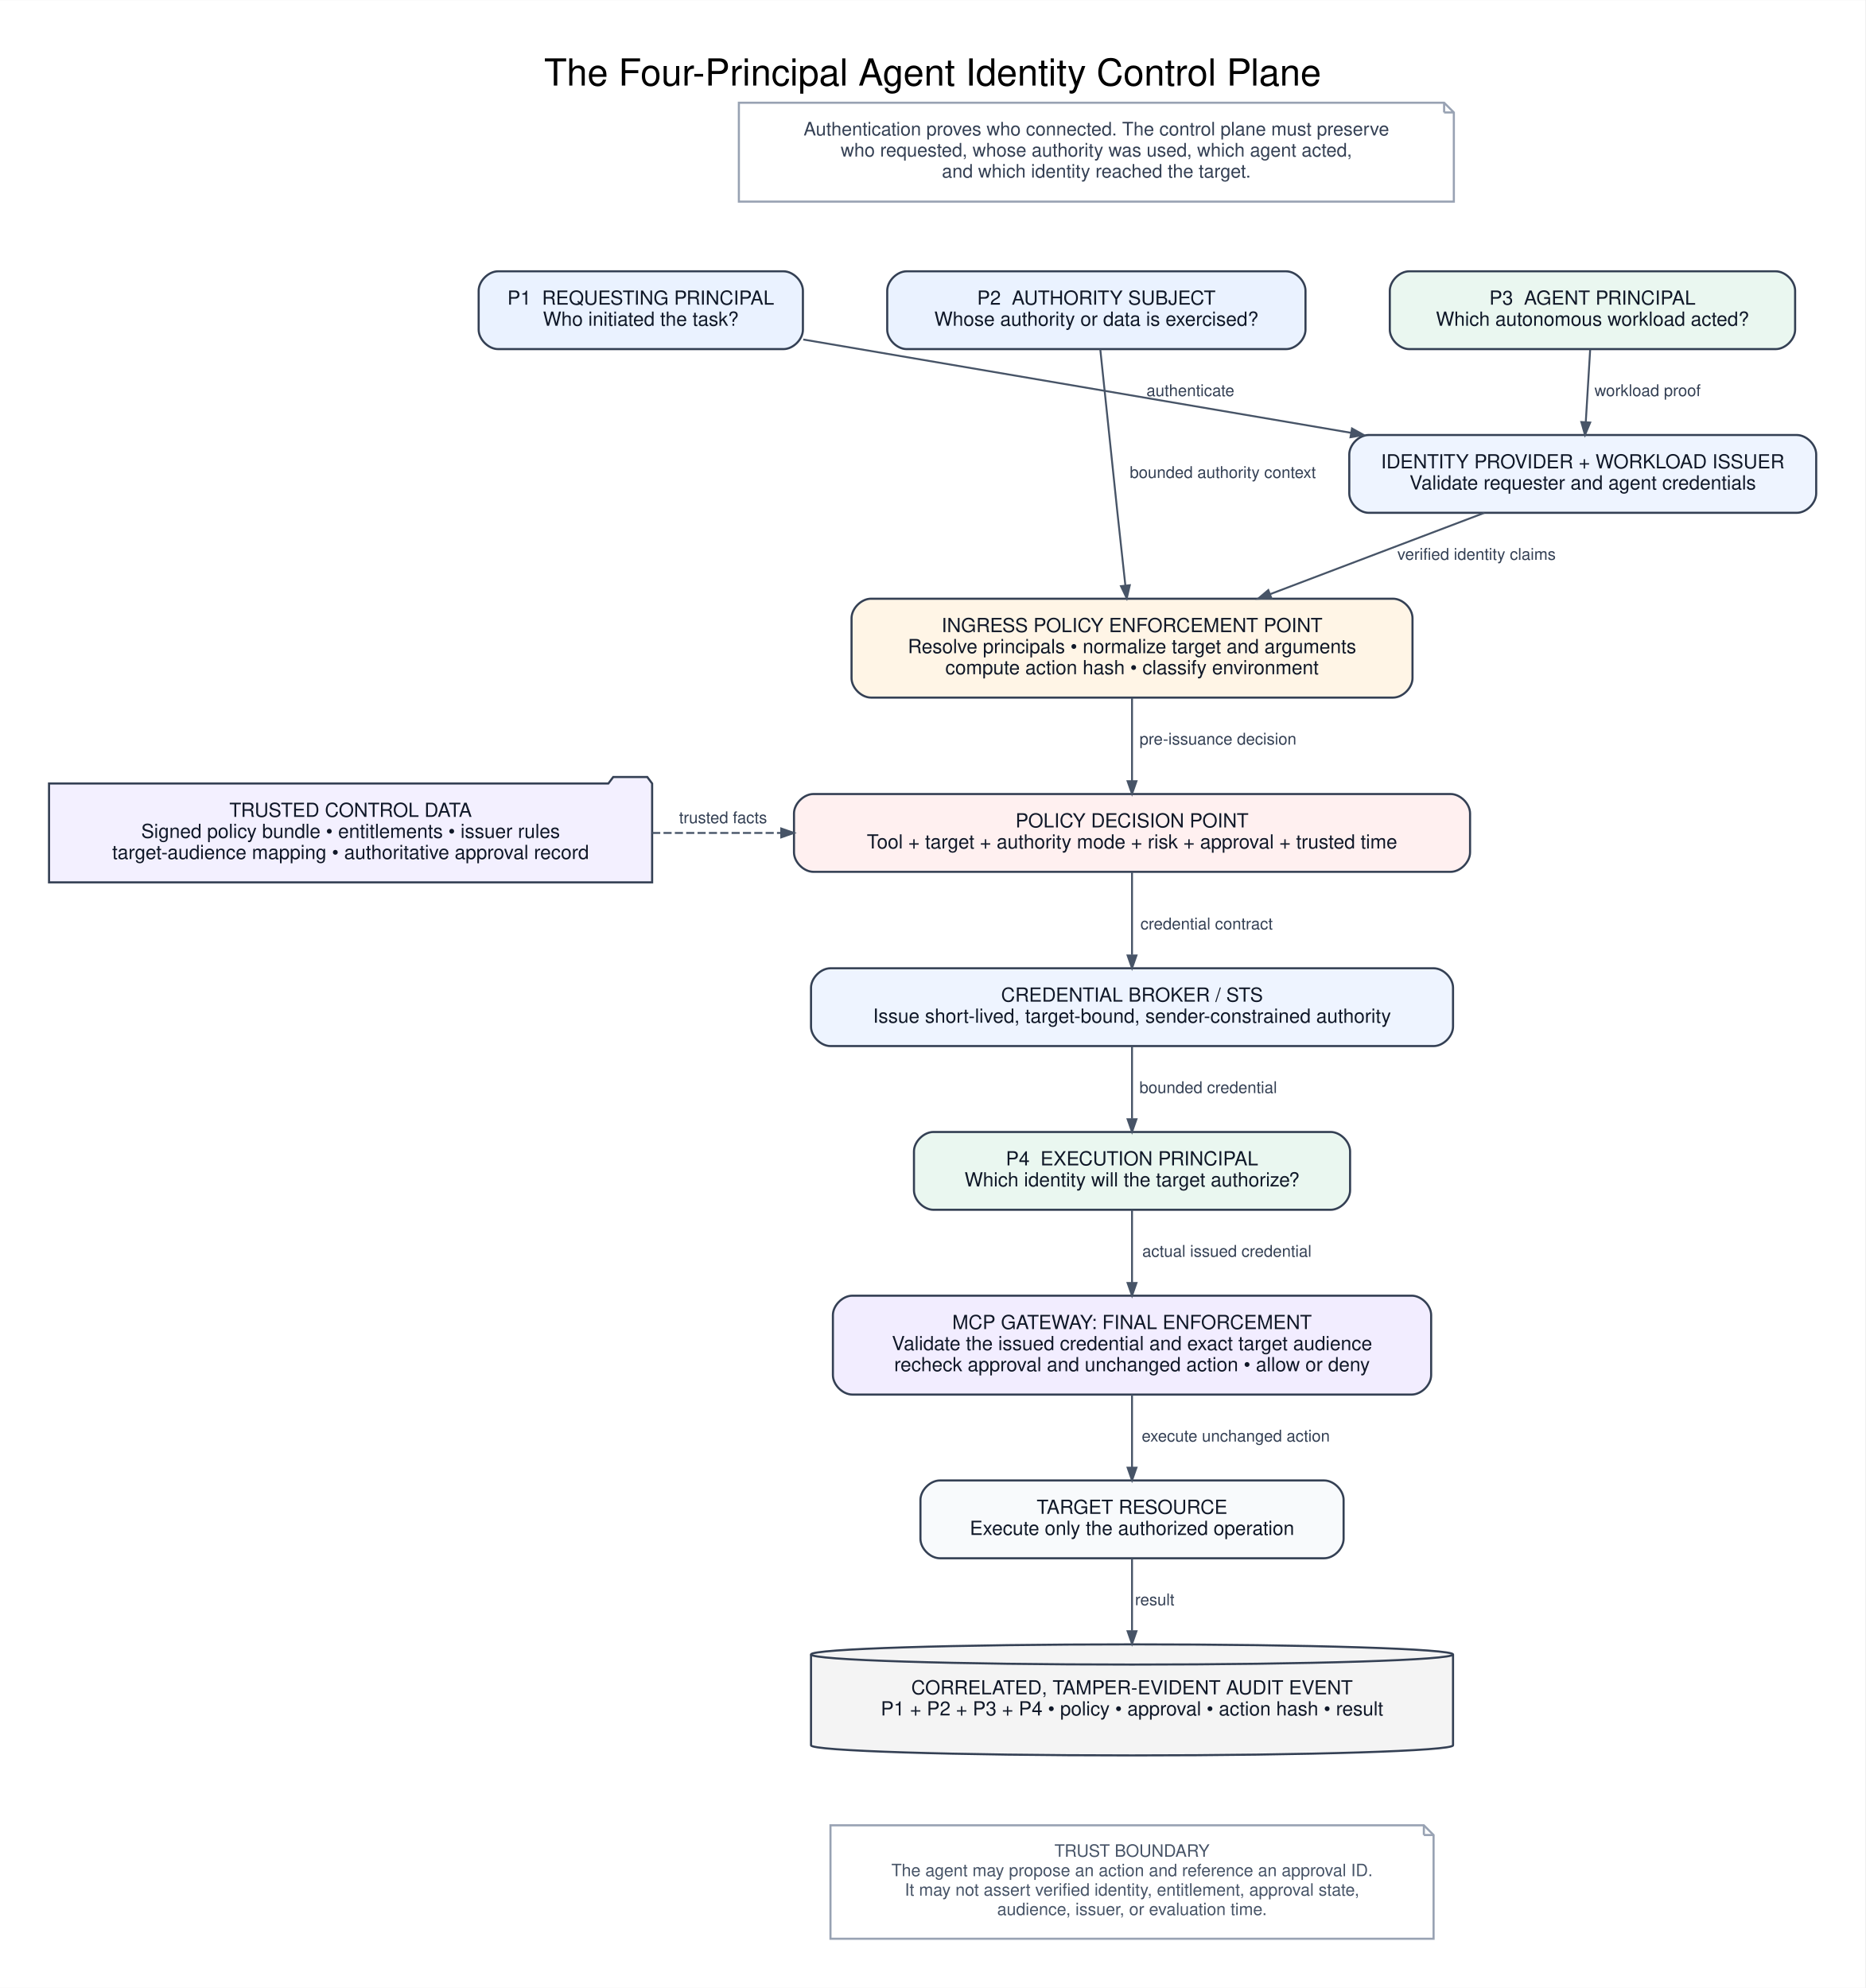
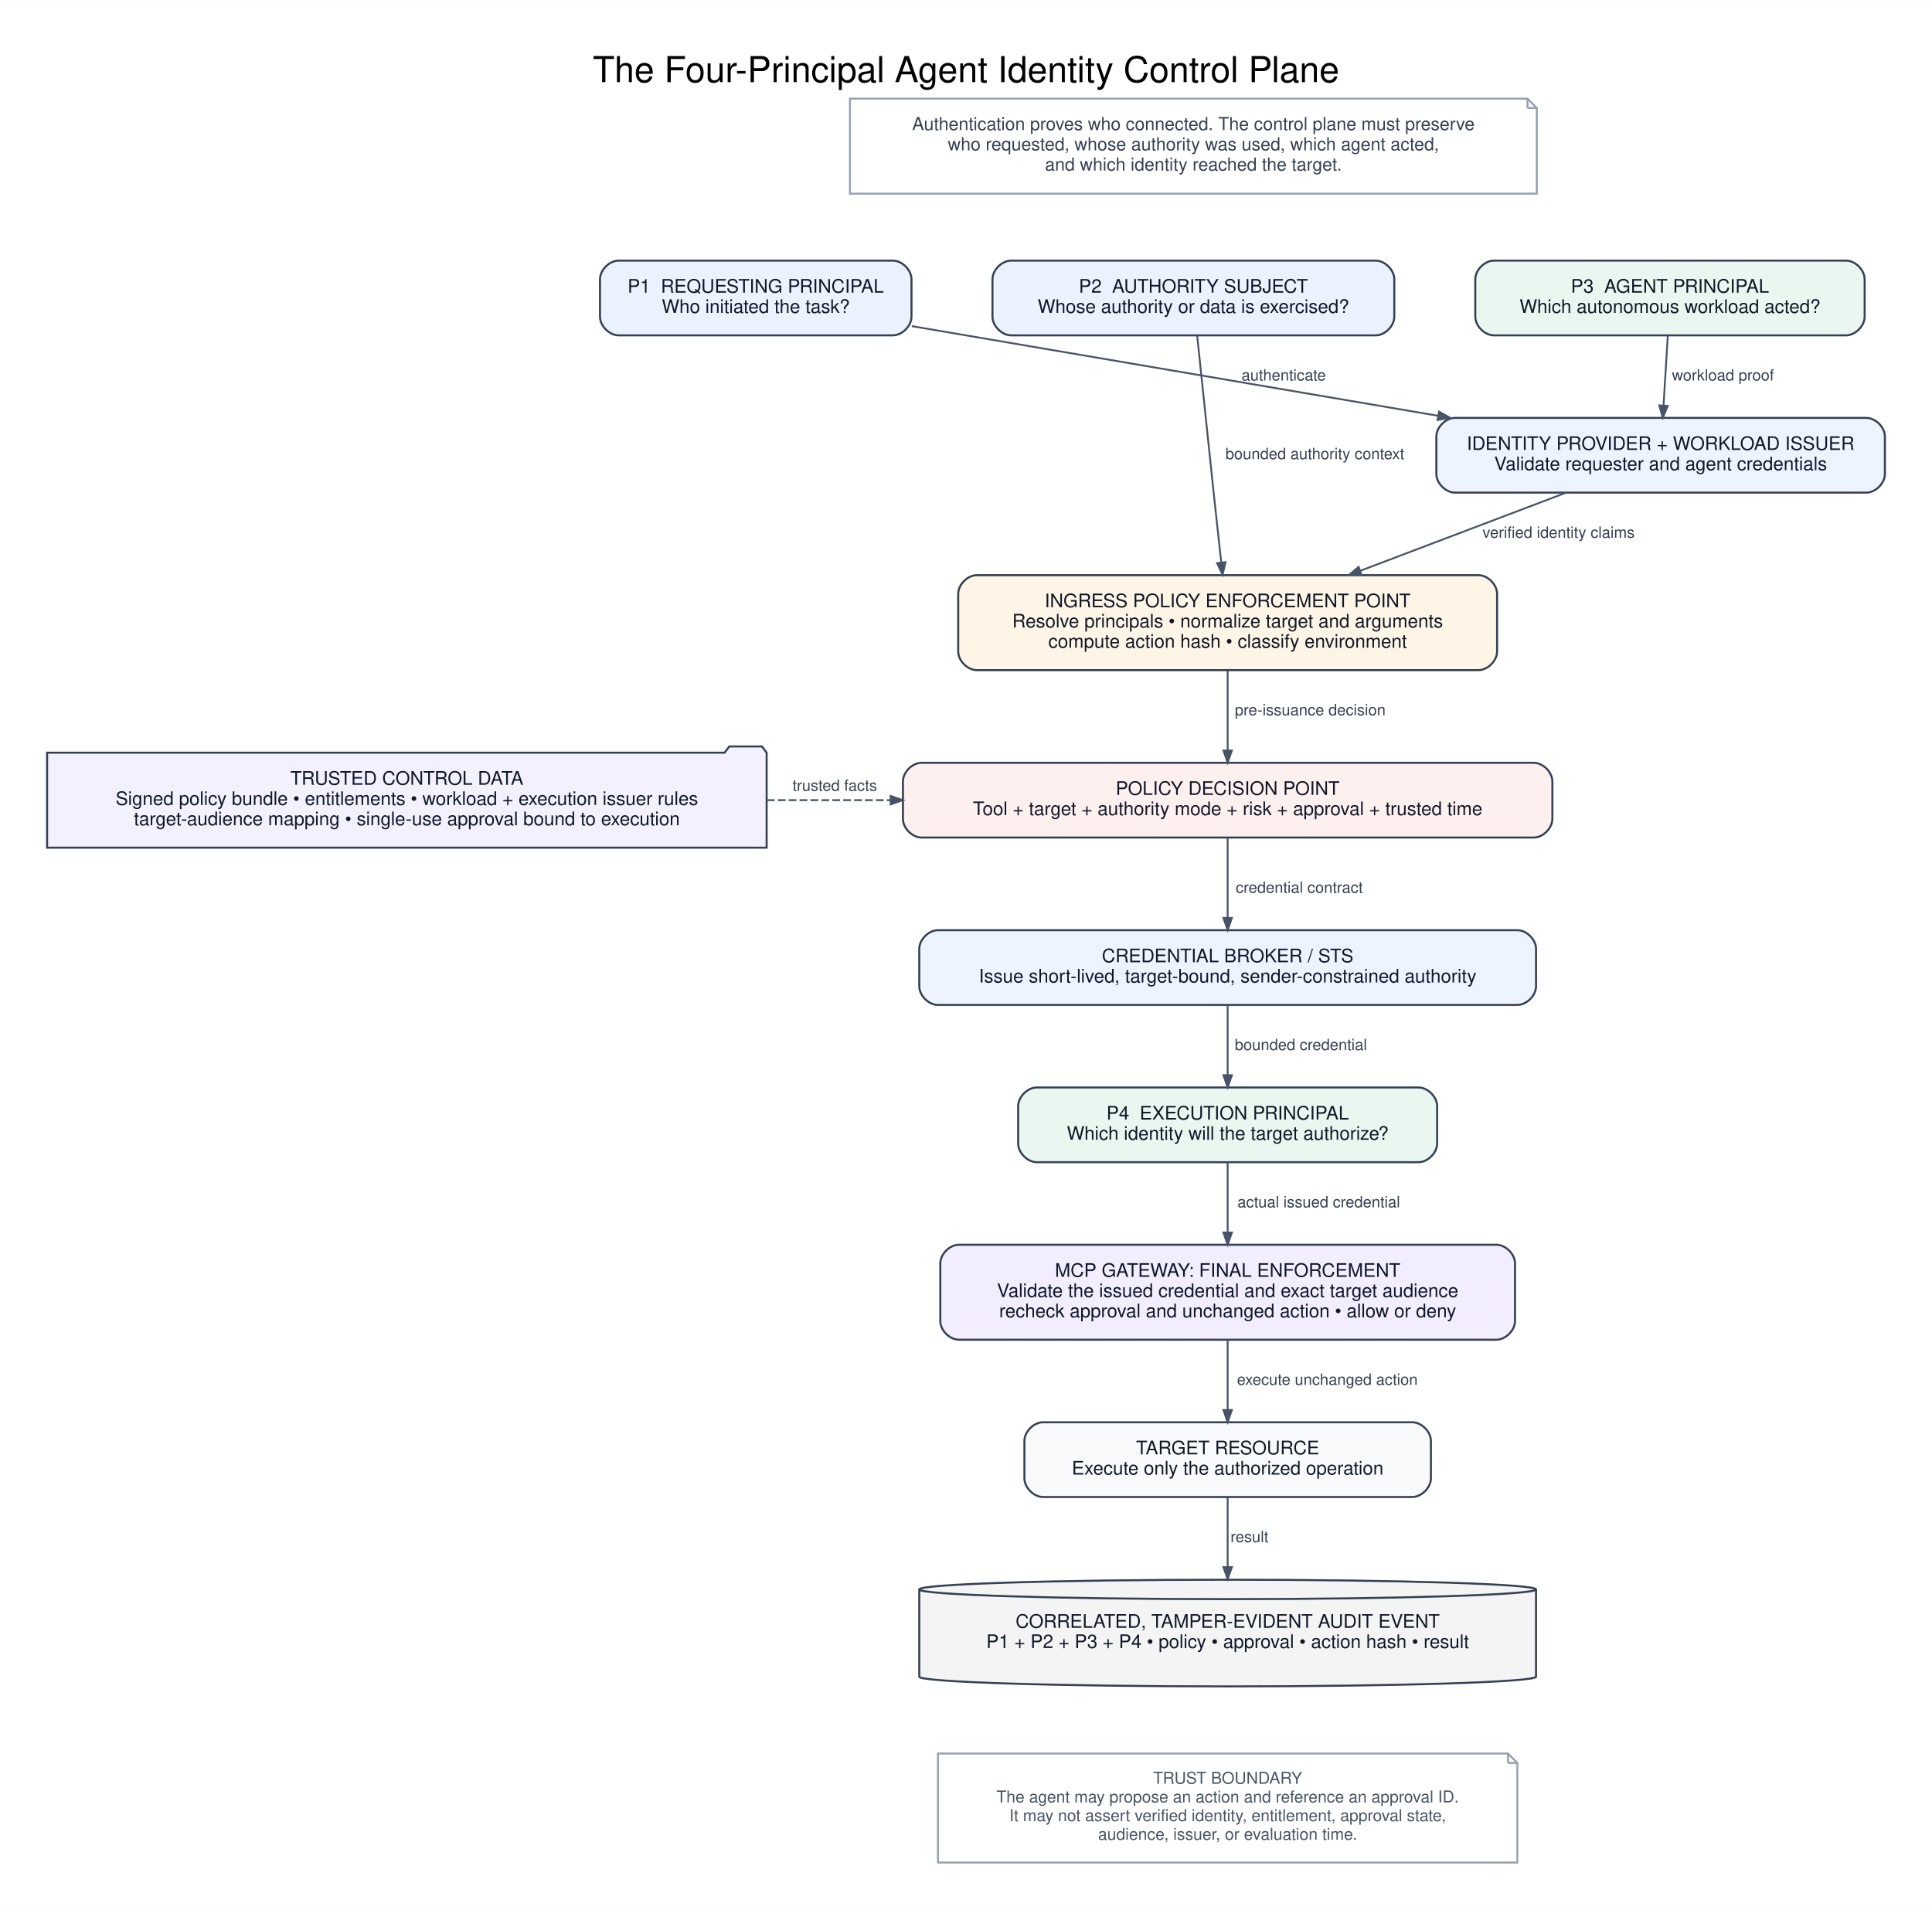
- <svg xmlns="http://www.w3.org/2000/svg" width="1150pt" height="1226pt" viewBox="0.00 0.00 1150.48 1226.23">
+ <svg xmlns="http://www.w3.org/2000/svg" width="1240pt" height="1226pt" viewBox="0.00 0.00 1240.48 1226.23">
  <g id="graph0" class="graph" transform="scale(1 1) rotate(0) translate(30.24 1195.99)">
-     <polygon fill="white" stroke="transparent" points="-30.24,30.24 -30.24,-1195.99 1120.24,-1195.99 1120.24,30.24 -30.24,30.24" />
-     <text text-anchor="middle" x="545" y="-1143.35" font-family="Helvetica,sans-Serif" font-size="23.00">The Four-Principal Agent Identity Control Plane</text>
+     <polygon fill="white" stroke="transparent" points="-30.24,30.24 -30.24,-1195.99 1210.24,-1195.99 1210.24,30.24 -30.24,30.24" />
+     <text text-anchor="middle" x="590" y="-1143.35" font-family="Helvetica,sans-Serif" font-size="23.00">The Four-Principal Agent Identity Control Plane</text>
    <g id="node1" class="node">
-       <polygon fill="#ffffff" stroke="#98a2b3" stroke-width="1.3" points="860.5,-1132.75 425.5,-1132.75 425.5,-1071.75 866.5,-1071.75 866.5,-1126.75 860.5,-1132.75" />
-       <polyline fill="none" stroke="#98a2b3" stroke-width="1.3" points="860.5,-1132.75 860.5,-1126.75 " />
-       <polyline fill="none" stroke="#98a2b3" stroke-width="1.3" points="866.5,-1126.75 860.5,-1126.75 " />
-       <text text-anchor="middle" x="646" y="-1112.55" font-family="Helvetica,sans-Serif" font-size="11.50" fill="#344054">Authentication proves who connected. The control plane must preserve</text>
-       <text text-anchor="middle" x="646" y="-1099.55" font-family="Helvetica,sans-Serif" font-size="11.50" fill="#344054">who requested, whose authority was used, which agent acted,</text>
-       <text text-anchor="middle" x="646" y="-1086.55" font-family="Helvetica,sans-Serif" font-size="11.50" fill="#344054">and which identity reached the target.</text>
+       <polygon fill="#ffffff" stroke="#98a2b3" stroke-width="1.3" points="950.5,-1132.75 515.5,-1132.75 515.5,-1071.75 956.5,-1071.75 956.5,-1126.75 950.5,-1132.75" />
+       <polyline fill="none" stroke="#98a2b3" stroke-width="1.3" points="950.5,-1132.75 950.5,-1126.75 " />
+       <polyline fill="none" stroke="#98a2b3" stroke-width="1.3" points="956.5,-1126.75 950.5,-1126.75 " />
+       <text text-anchor="middle" x="736" y="-1112.55" font-family="Helvetica,sans-Serif" font-size="11.50" fill="#344054">Authentication proves who connected. The control plane must preserve</text>
+       <text text-anchor="middle" x="736" y="-1099.55" font-family="Helvetica,sans-Serif" font-size="11.50" fill="#344054">who requested, whose authority was used, which agent acted,</text>
+       <text text-anchor="middle" x="736" y="-1086.55" font-family="Helvetica,sans-Serif" font-size="11.50" fill="#344054">and which identity reached the target.</text>
    </g>
    <g id="node3" class="node">
-       <path fill="#eaf2ff" stroke="#344054" stroke-width="1.3" d="M763,-1028.75C763,-1028.75 529,-1028.75 529,-1028.75 523,-1028.75 517,-1022.75 517,-1016.75 517,-1016.75 517,-992.75 517,-992.75 517,-986.75 523,-980.75 529,-980.75 529,-980.75 763,-980.75 763,-980.75 769,-980.75 775,-986.75 775,-992.75 775,-992.75 775,-1016.75 775,-1016.75 775,-1022.75 769,-1028.75 763,-1028.75" />
-       <text text-anchor="middle" x="646" y="-1008.15" font-family="Helvetica,sans-Serif" font-size="12.00" fill="#101828">P2  AUTHORITY SUBJECT</text>
-       <text text-anchor="middle" x="646" y="-995.15" font-family="Helvetica,sans-Serif" font-size="12.00" fill="#101828">Whose authority or data is exercised?</text>
+       <path fill="#eaf2ff" stroke="#344054" stroke-width="1.3" d="M853,-1028.75C853,-1028.75 619,-1028.75 619,-1028.75 613,-1028.75 607,-1022.75 607,-1016.75 607,-1016.75 607,-992.75 607,-992.75 607,-986.75 613,-980.75 619,-980.75 619,-980.75 853,-980.75 853,-980.75 859,-980.75 865,-986.75 865,-992.75 865,-992.75 865,-1016.75 865,-1016.75 865,-1022.75 859,-1028.75 853,-1028.75" />
+       <text text-anchor="middle" x="736" y="-1008.15" font-family="Helvetica,sans-Serif" font-size="12.00" fill="#101828">P2  AUTHORITY SUBJECT</text>
+       <text text-anchor="middle" x="736" y="-995.15" font-family="Helvetica,sans-Serif" font-size="12.00" fill="#101828">Whose authority or data is exercised?</text>
    </g>
    <g id="node2" class="node">
-       <path fill="#eaf2ff" stroke="#344054" stroke-width="1.3" d="M453,-1028.75C453,-1028.75 277,-1028.75 277,-1028.75 271,-1028.75 265,-1022.75 265,-1016.75 265,-1016.75 265,-992.75 265,-992.75 265,-986.75 271,-980.75 277,-980.75 277,-980.75 453,-980.75 453,-980.75 459,-980.75 465,-986.75 465,-992.75 465,-992.75 465,-1016.75 465,-1016.75 465,-1022.75 459,-1028.75 453,-1028.75" />
-       <text text-anchor="middle" x="365" y="-1008.15" font-family="Helvetica,sans-Serif" font-size="12.00" fill="#101828">P1  REQUESTING PRINCIPAL</text>
-       <text text-anchor="middle" x="365" y="-995.15" font-family="Helvetica,sans-Serif" font-size="12.00" fill="#101828">Who initiated the task?</text>
+       <path fill="#eaf2ff" stroke="#344054" stroke-width="1.3" d="M543,-1028.75C543,-1028.75 367,-1028.75 367,-1028.75 361,-1028.75 355,-1022.75 355,-1016.75 355,-1016.75 355,-992.75 355,-992.75 355,-986.75 361,-980.75 367,-980.75 367,-980.75 543,-980.75 543,-980.75 549,-980.75 555,-986.75 555,-992.75 555,-992.75 555,-1016.75 555,-1016.75 555,-1022.75 549,-1028.75 543,-1028.75" />
+       <text text-anchor="middle" x="455" y="-1008.15" font-family="Helvetica,sans-Serif" font-size="12.00" fill="#101828">P1  REQUESTING PRINCIPAL</text>
+       <text text-anchor="middle" x="455" y="-995.15" font-family="Helvetica,sans-Serif" font-size="12.00" fill="#101828">Who initiated the task?</text>
    </g>
    <g id="node5" class="node">
-       <path fill="#eef4ff" stroke="#344054" stroke-width="1.3" d="M1078,-927.75C1078,-927.75 814,-927.75 814,-927.75 808,-927.75 802,-921.75 802,-915.75 802,-915.75 802,-891.75 802,-891.75 802,-885.75 808,-879.75 814,-879.75 814,-879.75 1078,-879.75 1078,-879.75 1084,-879.75 1090,-885.75 1090,-891.75 1090,-891.75 1090,-915.75 1090,-915.75 1090,-921.75 1084,-927.75 1078,-927.75" />
-       <text text-anchor="middle" x="946" y="-907.15" font-family="Helvetica,sans-Serif" font-size="12.00" fill="#101828">IDENTITY PROVIDER + WORKLOAD ISSUER</text>
-       <text text-anchor="middle" x="946" y="-894.15" font-family="Helvetica,sans-Serif" font-size="12.00" fill="#101828">Validate requester and agent credentials</text>
+       <path fill="#eef4ff" stroke="#344054" stroke-width="1.3" d="M1168,-927.75C1168,-927.75 904,-927.75 904,-927.75 898,-927.75 892,-921.75 892,-915.75 892,-915.75 892,-891.75 892,-891.75 892,-885.75 898,-879.75 904,-879.75 904,-879.75 1168,-879.75 1168,-879.75 1174,-879.75 1180,-885.75 1180,-891.75 1180,-891.75 1180,-915.75 1180,-915.75 1180,-921.75 1174,-927.75 1168,-927.75" />
+       <text text-anchor="middle" x="1036" y="-907.15" font-family="Helvetica,sans-Serif" font-size="12.00" fill="#101828">IDENTITY PROVIDER + WORKLOAD ISSUER</text>
+       <text text-anchor="middle" x="1036" y="-894.15" font-family="Helvetica,sans-Serif" font-size="12.00" fill="#101828">Validate requester and agent credentials</text>
    </g>
    <g id="edge4" class="edge">
-       <path fill="none" stroke="#475467" stroke-width="1.18" d="M465.21,-986.67C558.39,-970.8 698.23,-946.97 803.1,-929.1" />
-       <polygon fill="#475467" stroke="#475467" stroke-width="1.18" points="803.68,-931.77 810.91,-927.77 802.76,-926.39 803.68,-931.77" />
-       <text text-anchor="middle" x="704" y="-951.75" font-family="Helvetica,sans-Serif" font-size="10.00" fill="#344054">authenticate</text>
+       <path fill="none" stroke="#475467" stroke-width="1.18" d="M555.21,-986.67C648.39,-970.8 788.23,-946.97 893.1,-929.1" />
+       <polygon fill="#475467" stroke="#475467" stroke-width="1.18" points="893.68,-931.77 900.91,-927.77 892.76,-926.39 893.68,-931.77" />
+       <text text-anchor="middle" x="794" y="-951.75" font-family="Helvetica,sans-Serif" font-size="10.00" fill="#344054">authenticate</text>
    </g>
    <g id="node4" class="node">
-       <path fill="#eaf7f0" stroke="#344054" stroke-width="1.3" d="M1065,-1028.75C1065,-1028.75 839,-1028.75 839,-1028.75 833,-1028.75 827,-1022.75 827,-1016.75 827,-1016.75 827,-992.75 827,-992.75 827,-986.75 833,-980.75 839,-980.75 839,-980.75 1065,-980.75 1065,-980.75 1071,-980.75 1077,-986.75 1077,-992.75 1077,-992.75 1077,-1016.75 1077,-1016.75 1077,-1022.75 1071,-1028.75 1065,-1028.75" />
-       <text text-anchor="middle" x="952" y="-1008.15" font-family="Helvetica,sans-Serif" font-size="12.00" fill="#101828">P3  AGENT PRINCIPAL</text>
-       <text text-anchor="middle" x="952" y="-995.15" font-family="Helvetica,sans-Serif" font-size="12.00" fill="#101828">Which autonomous workload acted?</text>
+       <path fill="#eaf7f0" stroke="#344054" stroke-width="1.3" d="M1155,-1028.75C1155,-1028.75 929,-1028.75 929,-1028.75 923,-1028.75 917,-1022.75 917,-1016.75 917,-1016.75 917,-992.75 917,-992.75 917,-986.75 923,-980.75 929,-980.75 929,-980.75 1155,-980.75 1155,-980.75 1161,-980.75 1167,-986.75 1167,-992.75 1167,-992.75 1167,-1016.75 1167,-1016.75 1167,-1022.75 1161,-1028.75 1155,-1028.75" />
+       <text text-anchor="middle" x="1042" y="-1008.15" font-family="Helvetica,sans-Serif" font-size="12.00" fill="#101828">P3  AGENT PRINCIPAL</text>
+       <text text-anchor="middle" x="1042" y="-995.15" font-family="Helvetica,sans-Serif" font-size="12.00" fill="#101828">Which autonomous workload acted?</text>
    </g>
    <g id="node6" class="node">
-       <path fill="#fff5e6" stroke="#344054" stroke-width="1.3" d="M829,-826.75C829,-826.75 507,-826.75 507,-826.75 501,-826.75 495,-820.75 495,-814.75 495,-814.75 495,-777.75 495,-777.75 495,-771.75 501,-765.75 507,-765.75 507,-765.75 829,-765.75 829,-765.75 835,-765.75 841,-771.75 841,-777.75 841,-777.75 841,-814.75 841,-814.75 841,-820.75 835,-826.75 829,-826.75" />
-       <text text-anchor="middle" x="668" y="-806.15" font-family="Helvetica,sans-Serif" font-size="12.00" fill="#101828">INGRESS POLICY ENFORCEMENT POINT</text>
-       <text text-anchor="middle" x="668" y="-793.15" font-family="Helvetica,sans-Serif" font-size="12.00" fill="#101828">Resolve principals • normalize target and arguments</text>
-       <text text-anchor="middle" x="668" y="-780.15" font-family="Helvetica,sans-Serif" font-size="12.00" fill="#101828">compute action hash • classify environment</text>
+       <path fill="#fff5e6" stroke="#344054" stroke-width="1.3" d="M919,-826.75C919,-826.75 597,-826.75 597,-826.75 591,-826.75 585,-820.75 585,-814.75 585,-814.75 585,-777.75 585,-777.75 585,-771.75 591,-765.75 597,-765.75 597,-765.75 919,-765.75 919,-765.75 925,-765.75 931,-771.75 931,-777.75 931,-777.75 931,-814.75 931,-814.75 931,-820.75 925,-826.75 919,-826.75" />
+       <text text-anchor="middle" x="758" y="-806.15" font-family="Helvetica,sans-Serif" font-size="12.00" fill="#101828">INGRESS POLICY ENFORCEMENT POINT</text>
+       <text text-anchor="middle" x="758" y="-793.15" font-family="Helvetica,sans-Serif" font-size="12.00" fill="#101828">Resolve principals • normalize target and arguments</text>
+       <text text-anchor="middle" x="758" y="-780.15" font-family="Helvetica,sans-Serif" font-size="12.00" fill="#101828">compute action hash • classify environment</text>
    </g>
    <g id="edge7" class="edge">
-       <path fill="none" stroke="#475467" stroke-width="1.18" d="M648.41,-980.72C652.17,-944.86 659,-879.75 659,-879.75 659,-879.75 661.52,-856.68 663.89,-834.94" />
-       <polygon fill="#475467" stroke="#475467" stroke-width="1.18" points="666.62,-835.08 664.75,-827.03 661.19,-834.49 666.62,-835.08" />
-       <text text-anchor="middle" x="724" y="-901.25" font-family="Helvetica,sans-Serif" font-size="10.00" fill="#344054">bounded authority context</text>
+       <path fill="none" stroke="#475467" stroke-width="1.18" d="M738.41,-980.72C742.17,-944.86 749,-879.75 749,-879.75 749,-879.75 751.52,-856.68 753.89,-834.94" />
+       <polygon fill="#475467" stroke="#475467" stroke-width="1.18" points="756.62,-835.08 754.75,-827.03 751.19,-834.49 756.62,-835.08" />
+       <text text-anchor="middle" x="814" y="-901.25" font-family="Helvetica,sans-Serif" font-size="10.00" fill="#344054">bounded authority context</text>
    </g>
    <g id="edge5" class="edge">
-       <path fill="none" stroke="#475467" stroke-width="1.18" d="M950.59,-980.54C949.79,-967.26 948.77,-950.42 947.89,-935.99" />
-       <polygon fill="#475467" stroke="#475467" stroke-width="1.18" points="950.59,-935.44 947.4,-927.82 945.14,-935.77 950.59,-935.44" />
-       <text text-anchor="middle" x="986" y="-951.75" font-family="Helvetica,sans-Serif" font-size="10.00" fill="#344054">workload proof</text>
+       <path fill="none" stroke="#475467" stroke-width="1.18" d="M1040.59,-980.54C1039.79,-967.26 1038.77,-950.42 1037.89,-935.99" />
+       <polygon fill="#475467" stroke="#475467" stroke-width="1.18" points="1040.59,-935.44 1037.4,-927.82 1035.14,-935.77 1040.59,-935.44" />
+       <text text-anchor="middle" x="1076" y="-951.75" font-family="Helvetica,sans-Serif" font-size="10.00" fill="#344054">workload proof</text>
    </g>
    <g id="edge6" class="edge">
-       <path fill="none" stroke="#475467" stroke-width="1.18" d="M885.34,-879.73C846.6,-865.03 795.81,-845.75 753.07,-829.53" />
-       <polygon fill="#475467" stroke="#475467" stroke-width="1.18" points="754,-826.97 745.73,-826.75 752.06,-832.07 754,-826.97" />
-       <text text-anchor="middle" x="880.5" y="-850.75" font-family="Helvetica,sans-Serif" font-size="10.00" fill="#344054">verified identity claims</text>
+       <path fill="none" stroke="#475467" stroke-width="1.18" d="M975.34,-879.73C936.6,-865.03 885.81,-845.75 843.07,-829.53" />
+       <polygon fill="#475467" stroke="#475467" stroke-width="1.18" points="844,-826.97 835.73,-826.75 842.06,-832.07 844,-826.97" />
+       <text text-anchor="middle" x="970.5" y="-850.75" font-family="Helvetica,sans-Serif" font-size="10.00" fill="#344054">verified identity claims</text>
    </g>
    <g id="node8" class="node">
-       <path fill="#fff0f0" stroke="#344054" stroke-width="1.3" d="M864.5,-706.25C864.5,-706.25 471.5,-706.25 471.5,-706.25 465.5,-706.25 459.5,-700.25 459.5,-694.25 459.5,-694.25 459.5,-670.25 459.5,-670.25 459.5,-664.25 465.5,-658.25 471.5,-658.25 471.5,-658.25 864.5,-658.25 864.5,-658.25 870.5,-658.25 876.5,-664.25 876.5,-670.25 876.5,-670.25 876.5,-694.25 876.5,-694.25 876.5,-700.25 870.5,-706.25 864.5,-706.25" />
-       <text text-anchor="middle" x="668" y="-685.65" font-family="Helvetica,sans-Serif" font-size="12.00" fill="#101828">POLICY DECISION POINT</text>
-       <text text-anchor="middle" x="668" y="-672.65" font-family="Helvetica,sans-Serif" font-size="12.00" fill="#101828">Tool + target + authority mode + risk + approval + trusted time</text>
+       <path fill="#fff0f0" stroke="#344054" stroke-width="1.3" d="M954.5,-706.25C954.5,-706.25 561.5,-706.25 561.5,-706.25 555.5,-706.25 549.5,-700.25 549.5,-694.25 549.5,-694.25 549.5,-670.25 549.5,-670.25 549.5,-664.25 555.5,-658.25 561.5,-658.25 561.5,-658.25 954.5,-658.25 954.5,-658.25 960.5,-658.25 966.5,-664.25 966.5,-670.25 966.5,-670.25 966.5,-694.25 966.5,-694.25 966.5,-700.25 960.5,-706.25 954.5,-706.25" />
+       <text text-anchor="middle" x="758" y="-685.65" font-family="Helvetica,sans-Serif" font-size="12.00" fill="#101828">POLICY DECISION POINT</text>
+       <text text-anchor="middle" x="758" y="-672.65" font-family="Helvetica,sans-Serif" font-size="12.00" fill="#101828">Tool + target + authority mode + risk + approval + trusted time</text>
    </g>
    <g id="edge8" class="edge">
-       <path fill="none" stroke="#475467" stroke-width="1.18" d="M668,-765.53C668,-749.75 668,-730.36 668,-714.37" />
-       <polygon fill="#475467" stroke="#475467" stroke-width="1.18" points="670.73,-714.16 668,-706.36 665.27,-714.16 670.73,-714.16" />
-       <text text-anchor="middle" x="721" y="-736.75" font-family="Helvetica,sans-Serif" font-size="10.00" fill="#344054">pre-issuance decision</text>
+       <path fill="none" stroke="#475467" stroke-width="1.18" d="M758,-765.53C758,-749.75 758,-730.36 758,-714.37" />
+       <polygon fill="#475467" stroke="#475467" stroke-width="1.18" points="760.73,-714.16 758,-706.36 755.27,-714.16 760.73,-714.16" />
+       <text text-anchor="middle" x="811" y="-736.75" font-family="Helvetica,sans-Serif" font-size="10.00" fill="#344054">pre-issuance decision</text>
    </g>
    <g id="node7" class="node">
-       <polygon fill="#f3f0ff" stroke="#344054" stroke-width="1.3" points="372,-712.75 369,-716.75 348,-716.75 345,-712.75 0,-712.75 0,-651.75 372,-651.75 372,-712.75" />
-       <text text-anchor="middle" x="186" y="-692.15" font-family="Helvetica,sans-Serif" font-size="12.00" fill="#101828">TRUSTED CONTROL DATA</text>
-       <text text-anchor="middle" x="186" y="-679.15" font-family="Helvetica,sans-Serif" font-size="12.00" fill="#101828">Signed policy bundle • entitlements • issuer rules</text>
-       <text text-anchor="middle" x="186" y="-666.15" font-family="Helvetica,sans-Serif" font-size="12.00" fill="#101828">target-audience mapping • authoritative approval record</text>
+       <polygon fill="#f3f0ff" stroke="#344054" stroke-width="1.3" points="462,-712.75 459,-716.75 438,-716.75 435,-712.75 0,-712.75 0,-651.75 462,-651.75 462,-712.75" />
+       <text text-anchor="middle" x="231" y="-692.15" font-family="Helvetica,sans-Serif" font-size="12.00" fill="#101828">TRUSTED CONTROL DATA</text>
+       <text text-anchor="middle" x="231" y="-679.15" font-family="Helvetica,sans-Serif" font-size="12.00" fill="#101828">Signed policy bundle • entitlements • workload + execution issuer rules</text>
+       <text text-anchor="middle" x="231" y="-666.15" font-family="Helvetica,sans-Serif" font-size="12.00" fill="#101828">target-audience mapping • single-use approval bound to execution</text>
    </g>
    <g id="edge9" class="edge">
-       <path fill="none" stroke="#475467" stroke-width="1.18" stroke-dasharray="5,2" d="M372.01,-682.25C398.06,-682.25 425.02,-682.25 451.58,-682.25" />
-       <polygon fill="#475467" stroke="#475467" stroke-width="1.18" points="451.63,-684.98 459.43,-682.25 451.63,-679.52 451.63,-684.98" />
-       <text text-anchor="middle" x="415.75" y="-688.25" font-family="Helvetica,sans-Serif" font-size="10.00" fill="#344054">trusted facts</text>
+       <path fill="none" stroke="#475467" stroke-width="1.18" stroke-dasharray="5,2" d="M462.15,-682.25C488.47,-682.25 515.22,-682.25 541.34,-682.25" />
+       <polygon fill="#475467" stroke="#475467" stroke-width="1.18" points="541.62,-684.98 549.42,-682.25 541.62,-679.52 541.62,-684.98" />
+       <text text-anchor="middle" x="505.75" y="-688.25" font-family="Helvetica,sans-Serif" font-size="10.00" fill="#344054">trusted facts</text>
    </g>
    <g id="node9" class="node">
-       <path fill="#eef4ff" stroke="#344054" stroke-width="1.3" d="M854,-598.75C854,-598.75 482,-598.75 482,-598.75 476,-598.75 470,-592.75 470,-586.75 470,-586.75 470,-562.75 470,-562.75 470,-556.75 476,-550.75 482,-550.75 482,-550.75 854,-550.75 854,-550.75 860,-550.75 866,-556.75 866,-562.75 866,-562.75 866,-586.75 866,-586.75 866,-592.75 860,-598.75 854,-598.75" />
-       <text text-anchor="middle" x="668" y="-578.15" font-family="Helvetica,sans-Serif" font-size="12.00" fill="#101828">CREDENTIAL BROKER / STS</text>
-       <text text-anchor="middle" x="668" y="-565.15" font-family="Helvetica,sans-Serif" font-size="12.00" fill="#101828">Issue short-lived, target-bound, sender-constrained authority</text>
+       <path fill="#eef4ff" stroke="#344054" stroke-width="1.3" d="M944,-598.75C944,-598.75 572,-598.75 572,-598.75 566,-598.75 560,-592.75 560,-586.75 560,-586.75 560,-562.75 560,-562.75 560,-556.75 566,-550.75 572,-550.75 572,-550.75 944,-550.75 944,-550.75 950,-550.75 956,-556.75 956,-562.75 956,-562.75 956,-586.75 956,-586.75 956,-592.75 950,-598.75 944,-598.75" />
+       <text text-anchor="middle" x="758" y="-578.15" font-family="Helvetica,sans-Serif" font-size="12.00" fill="#101828">CREDENTIAL BROKER / STS</text>
+       <text text-anchor="middle" x="758" y="-565.15" font-family="Helvetica,sans-Serif" font-size="12.00" fill="#101828">Issue short-lived, target-bound, sender-constrained authority</text>
    </g>
    <g id="edge10" class="edge">
-       <path fill="none" stroke="#475467" stroke-width="1.18" d="M668,-658.1C668,-643.12 668,-623.43 668,-607.06" />
-       <polygon fill="#475467" stroke="#475467" stroke-width="1.18" points="670.73,-606.65 668,-598.85 665.27,-606.65 670.73,-606.65" />
-       <text text-anchor="middle" x="714" y="-622.75" font-family="Helvetica,sans-Serif" font-size="10.00" fill="#344054">credential contract</text>
+       <path fill="none" stroke="#475467" stroke-width="1.18" d="M758,-658.1C758,-643.12 758,-623.43 758,-607.06" />
+       <polygon fill="#475467" stroke="#475467" stroke-width="1.18" points="760.73,-606.65 758,-598.85 755.27,-606.65 760.73,-606.65" />
+       <text text-anchor="middle" x="804" y="-622.75" font-family="Helvetica,sans-Serif" font-size="10.00" fill="#344054">credential contract</text>
    </g>
    <g id="node10" class="node">
-       <path fill="#eaf7f0" stroke="#344054" stroke-width="1.3" d="M790.5,-497.75C790.5,-497.75 545.5,-497.75 545.5,-497.75 539.5,-497.75 533.5,-491.75 533.5,-485.75 533.5,-485.75 533.5,-461.75 533.5,-461.75 533.5,-455.75 539.5,-449.75 545.5,-449.75 545.5,-449.75 790.5,-449.75 790.5,-449.75 796.5,-449.75 802.5,-455.75 802.5,-461.75 802.5,-461.75 802.5,-485.75 802.5,-485.75 802.5,-491.75 796.5,-497.75 790.5,-497.75" />
-       <text text-anchor="middle" x="668" y="-477.15" font-family="Helvetica,sans-Serif" font-size="12.00" fill="#101828">P4  EXECUTION PRINCIPAL</text>
-       <text text-anchor="middle" x="668" y="-464.15" font-family="Helvetica,sans-Serif" font-size="12.00" fill="#101828">Which identity will the target authorize?</text>
+       <path fill="#eaf7f0" stroke="#344054" stroke-width="1.3" d="M880.5,-497.75C880.5,-497.75 635.5,-497.75 635.5,-497.75 629.5,-497.75 623.5,-491.75 623.5,-485.75 623.5,-485.75 623.5,-461.75 623.5,-461.75 623.5,-455.75 629.5,-449.75 635.5,-449.75 635.5,-449.75 880.5,-449.75 880.5,-449.75 886.5,-449.75 892.5,-455.75 892.5,-461.75 892.5,-461.75 892.5,-485.75 892.5,-485.75 892.5,-491.75 886.5,-497.75 880.5,-497.75" />
+       <text text-anchor="middle" x="758" y="-477.15" font-family="Helvetica,sans-Serif" font-size="12.00" fill="#101828">P4  EXECUTION PRINCIPAL</text>
+       <text text-anchor="middle" x="758" y="-464.15" font-family="Helvetica,sans-Serif" font-size="12.00" fill="#101828">Which identity will the target authorize?</text>
    </g>
    <g id="edge11" class="edge">
-       <path fill="none" stroke="#475467" stroke-width="1.18" d="M668,-550.54C668,-537.26 668,-520.42 668,-505.99" />
-       <polygon fill="#475467" stroke="#475467" stroke-width="1.18" points="670.73,-505.62 668,-497.82 665.27,-505.62 670.73,-505.62" />
-       <text text-anchor="middle" x="715" y="-521.75" font-family="Helvetica,sans-Serif" font-size="10.00" fill="#344054">bounded credential</text>
+       <path fill="none" stroke="#475467" stroke-width="1.18" d="M758,-550.54C758,-537.26 758,-520.42 758,-505.99" />
+       <polygon fill="#475467" stroke="#475467" stroke-width="1.18" points="760.73,-505.62 758,-497.82 755.27,-505.62 760.73,-505.62" />
+       <text text-anchor="middle" x="805" y="-521.75" font-family="Helvetica,sans-Serif" font-size="10.00" fill="#344054">bounded credential</text>
    </g>
    <g id="node11" class="node">
-       <path fill="#f2edff" stroke="#344054" stroke-width="1.3" d="M840.5,-396.75C840.5,-396.75 495.5,-396.75 495.5,-396.75 489.5,-396.75 483.5,-390.75 483.5,-384.75 483.5,-384.75 483.5,-347.75 483.5,-347.75 483.5,-341.75 489.5,-335.75 495.5,-335.75 495.5,-335.75 840.5,-335.75 840.5,-335.75 846.5,-335.75 852.5,-341.75 852.5,-347.75 852.5,-347.75 852.5,-384.75 852.5,-384.75 852.5,-390.75 846.5,-396.75 840.5,-396.75" />
-       <text text-anchor="middle" x="668" y="-376.15" font-family="Helvetica,sans-Serif" font-size="12.00" fill="#101828">MCP GATEWAY: FINAL ENFORCEMENT</text>
-       <text text-anchor="middle" x="668" y="-363.15" font-family="Helvetica,sans-Serif" font-size="12.00" fill="#101828">Validate the issued credential and exact target audience</text>
-       <text text-anchor="middle" x="668" y="-350.15" font-family="Helvetica,sans-Serif" font-size="12.00" fill="#101828">recheck approval and unchanged action • allow or deny</text>
+       <path fill="#f2edff" stroke="#344054" stroke-width="1.3" d="M930.5,-396.75C930.5,-396.75 585.5,-396.75 585.5,-396.75 579.5,-396.75 573.5,-390.75 573.5,-384.75 573.5,-384.75 573.5,-347.75 573.5,-347.75 573.5,-341.75 579.5,-335.75 585.5,-335.75 585.5,-335.75 930.5,-335.75 930.5,-335.75 936.5,-335.75 942.5,-341.75 942.5,-347.75 942.5,-347.75 942.5,-384.75 942.5,-384.75 942.5,-390.75 936.5,-396.75 930.5,-396.75" />
+       <text text-anchor="middle" x="758" y="-376.15" font-family="Helvetica,sans-Serif" font-size="12.00" fill="#101828">MCP GATEWAY: FINAL ENFORCEMENT</text>
+       <text text-anchor="middle" x="758" y="-363.15" font-family="Helvetica,sans-Serif" font-size="12.00" fill="#101828">Validate the issued credential and exact target audience</text>
+       <text text-anchor="middle" x="758" y="-350.15" font-family="Helvetica,sans-Serif" font-size="12.00" fill="#101828">recheck approval and unchanged action • allow or deny</text>
    </g>
    <g id="edge12" class="edge">
-       <path fill="none" stroke="#475467" stroke-width="1.18" d="M668,-449.6C668,-436.5 668,-419.79 668,-404.86" />
-       <polygon fill="#475467" stroke="#475467" stroke-width="1.18" points="670.73,-404.58 668,-396.78 665.27,-404.58 670.73,-404.58" />
-       <text text-anchor="middle" x="726.5" y="-420.75" font-family="Helvetica,sans-Serif" font-size="10.00" fill="#344054">actual issued credential</text>
+       <path fill="none" stroke="#475467" stroke-width="1.18" d="M758,-449.6C758,-436.5 758,-419.79 758,-404.86" />
+       <polygon fill="#475467" stroke="#475467" stroke-width="1.18" points="760.73,-404.58 758,-396.78 755.27,-404.58 760.73,-404.58" />
+       <text text-anchor="middle" x="816.5" y="-420.75" font-family="Helvetica,sans-Serif" font-size="10.00" fill="#344054">actual issued credential</text>
    </g>
    <g id="node12" class="node">
-       <path fill="#f8fafc" stroke="#344054" stroke-width="1.3" d="M786.5,-282.75C786.5,-282.75 549.5,-282.75 549.5,-282.75 543.5,-282.75 537.5,-276.75 537.5,-270.75 537.5,-270.75 537.5,-246.75 537.5,-246.75 537.5,-240.75 543.5,-234.75 549.5,-234.75 549.5,-234.75 786.5,-234.75 786.5,-234.75 792.5,-234.75 798.5,-240.75 798.5,-246.75 798.5,-246.75 798.5,-270.75 798.5,-270.75 798.5,-276.75 792.5,-282.75 786.5,-282.75" />
-       <text text-anchor="middle" x="668" y="-262.15" font-family="Helvetica,sans-Serif" font-size="12.00" fill="#101828">TARGET RESOURCE</text>
-       <text text-anchor="middle" x="668" y="-249.15" font-family="Helvetica,sans-Serif" font-size="12.00" fill="#101828">Execute only the authorized operation</text>
+       <path fill="#f8fafc" stroke="#344054" stroke-width="1.3" d="M876.5,-282.75C876.5,-282.75 639.5,-282.75 639.5,-282.75 633.5,-282.75 627.5,-276.75 627.5,-270.75 627.5,-270.75 627.5,-246.75 627.5,-246.75 627.5,-240.75 633.5,-234.75 639.5,-234.75 639.5,-234.75 876.5,-234.75 876.5,-234.75 882.5,-234.75 888.5,-240.75 888.5,-246.75 888.5,-246.75 888.5,-270.75 888.5,-270.75 888.5,-276.75 882.5,-282.75 876.5,-282.75" />
+       <text text-anchor="middle" x="758" y="-262.15" font-family="Helvetica,sans-Serif" font-size="12.00" fill="#101828">TARGET RESOURCE</text>
+       <text text-anchor="middle" x="758" y="-249.15" font-family="Helvetica,sans-Serif" font-size="12.00" fill="#101828">Execute only the authorized operation</text>
    </g>
    <g id="edge13" class="edge">
-       <path fill="none" stroke="#475467" stroke-width="1.18" d="M668,-335.58C668,-321.62 668,-304.98 668,-290.84" />
-       <polygon fill="#475467" stroke="#475467" stroke-width="1.18" points="670.73,-290.65 668,-282.85 665.27,-290.65 670.73,-290.65" />
-       <text text-anchor="middle" x="732" y="-306.75" font-family="Helvetica,sans-Serif" font-size="10.00" fill="#344054">execute unchanged action</text>
+       <path fill="none" stroke="#475467" stroke-width="1.18" d="M758,-335.58C758,-321.62 758,-304.98 758,-290.84" />
+       <polygon fill="#475467" stroke="#475467" stroke-width="1.18" points="760.73,-290.65 758,-282.85 755.27,-290.65 760.73,-290.65" />
+       <text text-anchor="middle" x="822" y="-306.75" font-family="Helvetica,sans-Serif" font-size="10.00" fill="#344054">execute unchanged action</text>
    </g>
    <g id="node13" class="node">
-       <path fill="#f4f4f4" stroke="#344054" stroke-width="1.3" d="M866,-175.4C866,-178.83 777.25,-181.63 668,-181.63 558.75,-181.63 470,-178.83 470,-175.4 470,-175.4 470,-119.35 470,-119.35 470,-115.92 558.75,-113.12 668,-113.12 777.25,-113.12 866,-115.92 866,-119.35 866,-119.35 866,-175.4 866,-175.4" />
-       <path fill="none" stroke="#344054" stroke-width="1.3" d="M866,-175.4C866,-171.96 777.25,-169.17 668,-169.17 558.75,-169.17 470,-171.96 470,-175.4" />
-       <text text-anchor="middle" x="668" y="-150.78" font-family="Helvetica,sans-Serif" font-size="12.00" fill="#101828">CORRELATED, TAMPER-EVIDENT AUDIT EVENT</text>
-       <text text-anchor="middle" x="668" y="-137.78" font-family="Helvetica,sans-Serif" font-size="12.00" fill="#101828">P1 + P2 + P3 + P4 • policy • approval • action hash • result</text>
+       <path fill="#f4f4f4" stroke="#344054" stroke-width="1.3" d="M956,-175.4C956,-178.83 867.25,-181.63 758,-181.63 648.75,-181.63 560,-178.83 560,-175.4 560,-175.4 560,-119.35 560,-119.35 560,-115.92 648.75,-113.12 758,-113.12 867.25,-113.12 956,-115.92 956,-119.35 956,-119.35 956,-175.4 956,-175.4" />
+       <path fill="none" stroke="#344054" stroke-width="1.3" d="M956,-175.4C956,-171.96 867.25,-169.17 758,-169.17 648.75,-169.17 560,-171.96 560,-175.4" />
+       <text text-anchor="middle" x="758" y="-150.78" font-family="Helvetica,sans-Serif" font-size="12.00" fill="#101828">CORRELATED, TAMPER-EVIDENT AUDIT EVENT</text>
+       <text text-anchor="middle" x="758" y="-137.78" font-family="Helvetica,sans-Serif" font-size="12.00" fill="#101828">P1 + P2 + P3 + P4 • policy • approval • action hash • result</text>
    </g>
    <g id="edge14" class="edge">
-       <path fill="none" stroke="#475467" stroke-width="1.18" d="M668,-234.55C668,-221.64 668,-205.18 668,-190.11" />
-       <polygon fill="#475467" stroke="#475467" stroke-width="1.18" points="670.73,-189.72 668,-181.92 665.27,-189.72 670.73,-189.72" />
-       <text text-anchor="middle" x="682" y="-205.75" font-family="Helvetica,sans-Serif" font-size="10.00" fill="#344054">result</text>
+       <path fill="none" stroke="#475467" stroke-width="1.18" d="M758,-234.55C758,-221.64 758,-205.18 758,-190.11" />
+       <polygon fill="#475467" stroke="#475467" stroke-width="1.18" points="760.73,-189.72 758,-181.92 755.27,-189.72 760.73,-189.72" />
+       <text text-anchor="middle" x="772" y="-205.75" font-family="Helvetica,sans-Serif" font-size="10.00" fill="#344054">result</text>
    </g>
    <g id="node14" class="node">
-       <polygon fill="#ffffff" stroke="#98a2b3" stroke-width="1.3" points="848,-70 482,-70 482,0 854,0 854,-64 848,-70" />
-       <polyline fill="none" stroke="#98a2b3" stroke-width="1.3" points="848,-70 848,-64 " />
-       <polyline fill="none" stroke="#98a2b3" stroke-width="1.3" points="854,-64 848,-64 " />
-       <text text-anchor="middle" x="668" y="-50.6" font-family="Helvetica,sans-Serif" font-size="10.50" fill="#475467">TRUST BOUNDARY</text>
-       <text text-anchor="middle" x="668" y="-38.6" font-family="Helvetica,sans-Serif" font-size="10.50" fill="#475467">The agent may propose an action and reference an approval ID.</text>
-       <text text-anchor="middle" x="668" y="-26.6" font-family="Helvetica,sans-Serif" font-size="10.50" fill="#475467">It may not assert verified identity, entitlement, approval state,</text>
-       <text text-anchor="middle" x="668" y="-14.6" font-family="Helvetica,sans-Serif" font-size="10.50" fill="#475467">audience, issuer, or evaluation time.</text>
+       <polygon fill="#ffffff" stroke="#98a2b3" stroke-width="1.3" points="938,-70 572,-70 572,0 944,0 944,-64 938,-70" />
+       <polyline fill="none" stroke="#98a2b3" stroke-width="1.3" points="938,-70 938,-64 " />
+       <polyline fill="none" stroke="#98a2b3" stroke-width="1.3" points="944,-64 938,-64 " />
+       <text text-anchor="middle" x="758" y="-50.6" font-family="Helvetica,sans-Serif" font-size="10.50" fill="#475467">TRUST BOUNDARY</text>
+       <text text-anchor="middle" x="758" y="-38.6" font-family="Helvetica,sans-Serif" font-size="10.50" fill="#475467">The agent may propose an action and reference an approval ID.</text>
+       <text text-anchor="middle" x="758" y="-26.6" font-family="Helvetica,sans-Serif" font-size="10.50" fill="#475467">It may not assert verified identity, entitlement, approval state,</text>
+       <text text-anchor="middle" x="758" y="-14.6" font-family="Helvetica,sans-Serif" font-size="10.50" fill="#475467">audience, issuer, or evaluation time.</text>
    </g>
  </g>
</svg>
